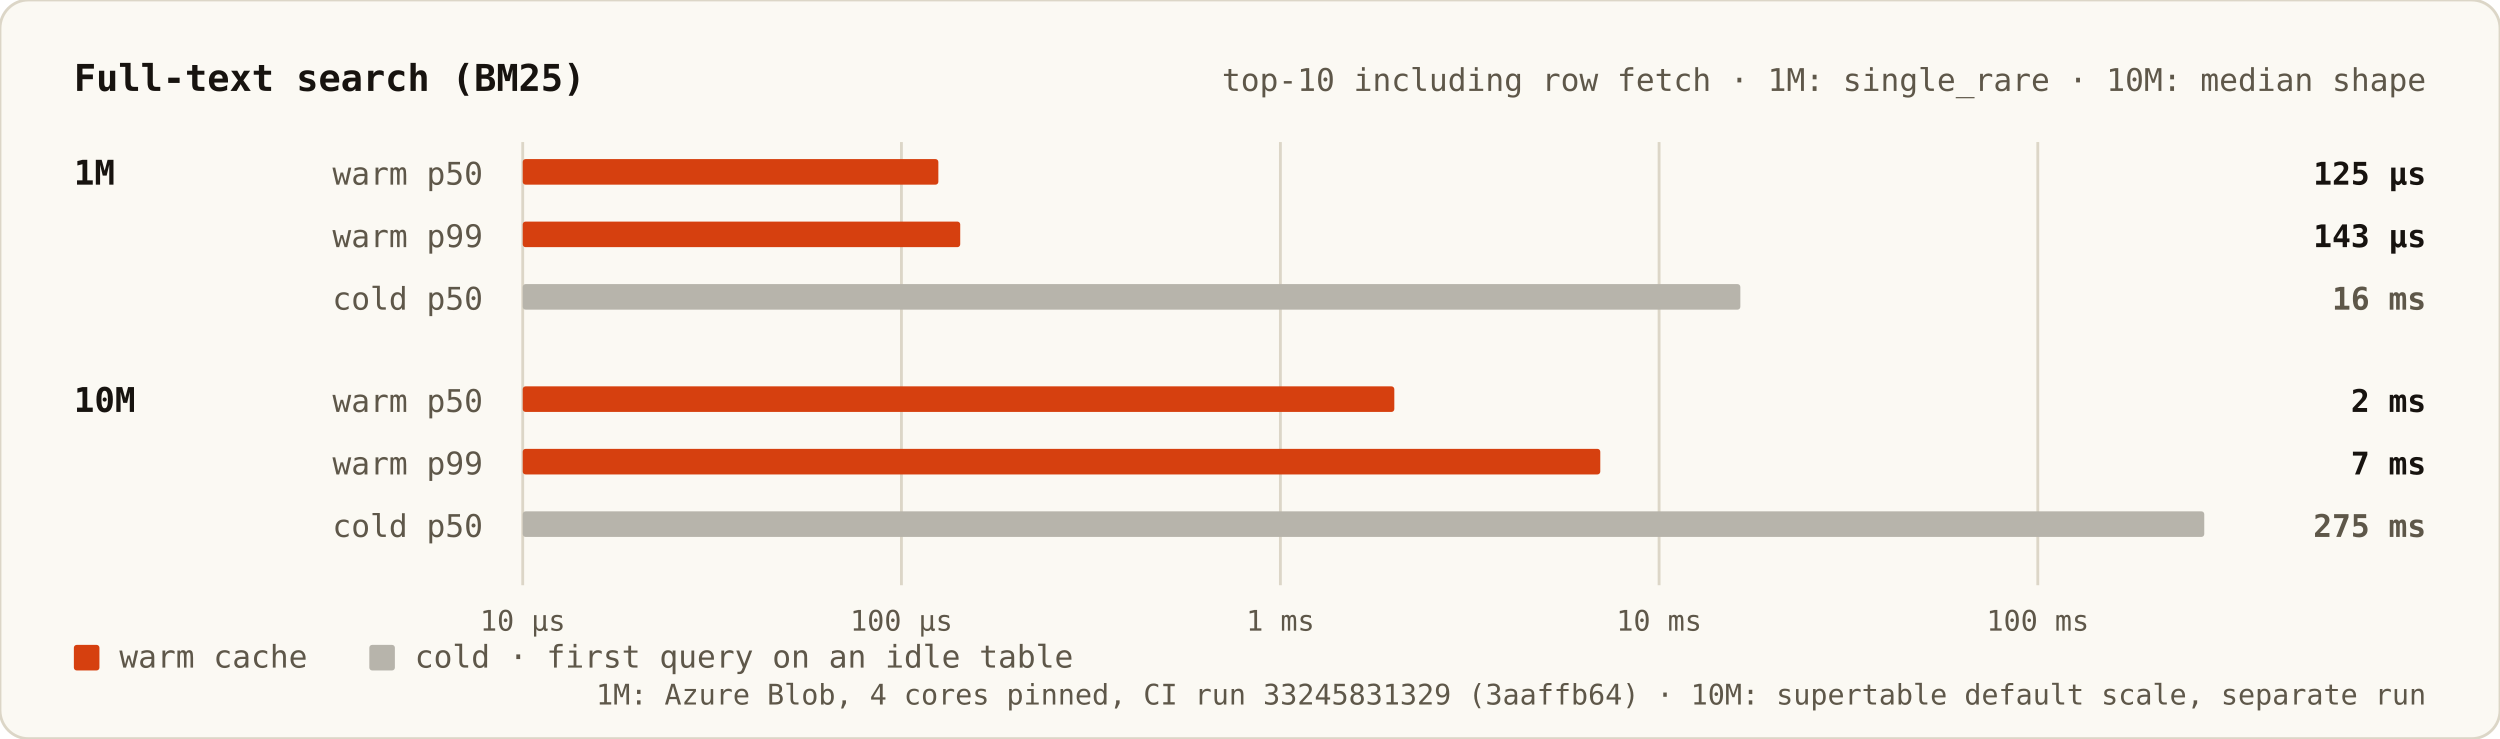
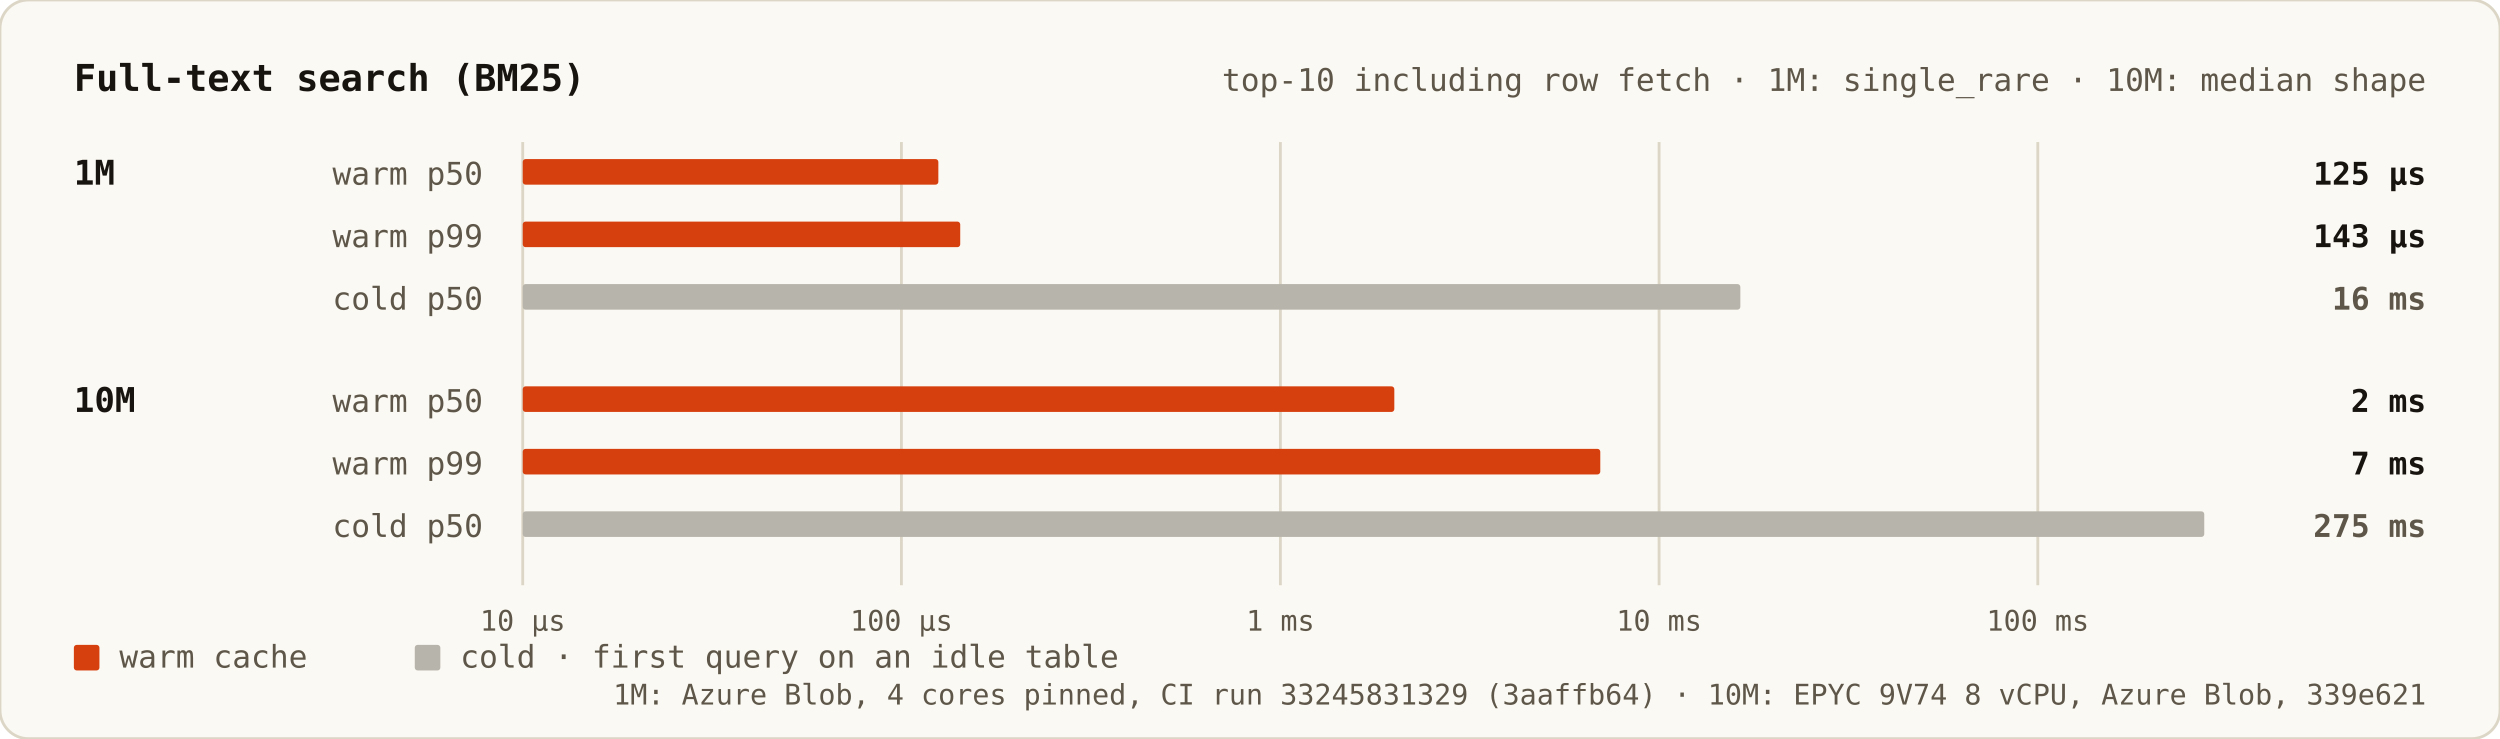
<svg xmlns="http://www.w3.org/2000/svg" width="880" height="260" viewBox="0 0 880 260" role="img">
  <rect width="880" height="260" rx="10" fill="#FBF9F3" stroke="#DCD6C7" />
  <text x="26.0" y="32.0" font-family="ui-monospace, SFMono-Regular, Menlo, Consolas, monospace" font-size="13" fill="#17130F" font-weight="600">Full-text search (BM25)</text>
  <text x="854.0" y="32.0" font-family="ui-monospace, SFMono-Regular, Menlo, Consolas, monospace" font-size="11" fill="#5E5749" text-anchor="end">top-10 including row fetch · 1M: single_rare · 10M: median shape</text>
  <line x1="184.0" y1="50" x2="184.0" y2="206" stroke="#DCD6C7" />
  <text x="184.0" y="222.0" font-family="ui-monospace, SFMono-Regular, Menlo, Consolas, monospace" font-size="10" fill="#5E5749" text-anchor="middle">10 µs</text>
  <line x1="317.3" y1="50" x2="317.3" y2="206" stroke="#DCD6C7" />
  <text x="317.3" y="222.0" font-family="ui-monospace, SFMono-Regular, Menlo, Consolas, monospace" font-size="10" fill="#5E5749" text-anchor="middle">100 µs</text>
  <line x1="450.7" y1="50" x2="450.7" y2="206" stroke="#DCD6C7" />
  <text x="450.7" y="222.0" font-family="ui-monospace, SFMono-Regular, Menlo, Consolas, monospace" font-size="10" fill="#5E5749" text-anchor="middle">1 ms</text>
  <line x1="584.0" y1="50" x2="584.0" y2="206" stroke="#DCD6C7" />
  <text x="584.0" y="222.0" font-family="ui-monospace, SFMono-Regular, Menlo, Consolas, monospace" font-size="10" fill="#5E5749" text-anchor="middle">10 ms</text>
  <line x1="717.3" y1="50" x2="717.3" y2="206" stroke="#DCD6C7" />
  <text x="717.3" y="222.0" font-family="ui-monospace, SFMono-Regular, Menlo, Consolas, monospace" font-size="10" fill="#5E5749" text-anchor="middle">100 ms</text>
  <text x="26.0" y="65.0" font-family="ui-monospace, SFMono-Regular, Menlo, Consolas, monospace" font-size="12" fill="#17130F" font-weight="600">1M</text>
  <text x="170.0" y="65.0" font-family="ui-monospace, SFMono-Regular, Menlo, Consolas, monospace" font-size="11" fill="#5E5749" text-anchor="end">warm p50</text>
  <rect x="184" y="56" width="146.3" height="9" rx="1" fill="#D6400F" />
  <text x="854.0" y="65.0" font-family="ui-monospace, SFMono-Regular, Menlo, Consolas, monospace" font-size="11" fill="#17130F" font-weight="600" text-anchor="end">125 µs</text>
  <text x="170.0" y="87.0" font-family="ui-monospace, SFMono-Regular, Menlo, Consolas, monospace" font-size="11" fill="#5E5749" text-anchor="end">warm p99</text>
  <rect x="184" y="78" width="154.0" height="9" rx="1" fill="#D6400F" />
  <text x="854.0" y="87.0" font-family="ui-monospace, SFMono-Regular, Menlo, Consolas, monospace" font-size="11" fill="#17130F" font-weight="600" text-anchor="end">143 µs</text>
  <text x="170.0" y="109.0" font-family="ui-monospace, SFMono-Regular, Menlo, Consolas, monospace" font-size="11" fill="#5E5749" text-anchor="end">cold p50</text>
  <rect x="184" y="100" width="428.6" height="9" rx="1" fill="#B7B4AB" />
  <text x="854.0" y="109.0" font-family="ui-monospace, SFMono-Regular, Menlo, Consolas, monospace" font-size="11" fill="#5E5749" font-weight="600" text-anchor="end">16 ms</text>
  <text x="26.0" y="145.0" font-family="ui-monospace, SFMono-Regular, Menlo, Consolas, monospace" font-size="12" fill="#17130F" font-weight="600">10M</text>
  <text x="170.0" y="145.0" font-family="ui-monospace, SFMono-Regular, Menlo, Consolas, monospace" font-size="11" fill="#5E5749" text-anchor="end">warm p50</text>
  <rect x="184" y="136" width="306.8" height="9" rx="1" fill="#D6400F" />
  <text x="854.0" y="145.0" font-family="ui-monospace, SFMono-Regular, Menlo, Consolas, monospace" font-size="11" fill="#17130F" font-weight="600" text-anchor="end">2 ms</text>
  <text x="170.0" y="167.0" font-family="ui-monospace, SFMono-Regular, Menlo, Consolas, monospace" font-size="11" fill="#5E5749" text-anchor="end">warm p99</text>
  <rect x="184" y="158" width="379.3" height="9" rx="1" fill="#D6400F" />
  <text x="854.0" y="167.0" font-family="ui-monospace, SFMono-Regular, Menlo, Consolas, monospace" font-size="11" fill="#17130F" font-weight="600" text-anchor="end">7 ms</text>
  <text x="170.0" y="189.0" font-family="ui-monospace, SFMono-Regular, Menlo, Consolas, monospace" font-size="11" fill="#5E5749" text-anchor="end">cold p50</text>
  <rect x="184" y="180" width="591.9" height="9" rx="1" fill="#B7B4AB" />
  <text x="854.0" y="189.0" font-family="ui-monospace, SFMono-Regular, Menlo, Consolas, monospace" font-size="11" fill="#5E5749" font-weight="600" text-anchor="end">275 ms</text>
  <rect x="26" y="227" width="9" height="9" rx="1" fill="#D6400F" />
  <text x="42.0" y="235.0" font-family="ui-monospace, SFMono-Regular, Menlo, Consolas, monospace" font-size="11" fill="#5E5749">warm cache</text>
-   <rect x="130" y="227" width="9" height="9" rx="1" fill="#B7B4AB" />
-   <text x="146.0" y="235.0" font-family="ui-monospace, SFMono-Regular, Menlo, Consolas, monospace" font-size="11" fill="#5E5749">cold · first query on an idle table</text>
-   <text x="854.0" y="248.0" font-family="ui-monospace, SFMono-Regular, Menlo, Consolas, monospace" font-size="10" fill="#5E5749" text-anchor="end">1M: Azure Blob, 4 cores pinned, CI run 33245831329 (3aaffb64) · 10M: supertable default scale, separate run</text>
+   <rect x="146" y="227" width="9" height="9" rx="1" fill="#B7B4AB" />
+   <text x="162.0" y="235.0" font-family="ui-monospace, SFMono-Regular, Menlo, Consolas, monospace" font-size="11" fill="#5E5749">cold · first query on an idle table</text>
+   <text x="854.0" y="248.0" font-family="ui-monospace, SFMono-Regular, Menlo, Consolas, monospace" font-size="10" fill="#5E5749" text-anchor="end">1M: Azure Blob, 4 cores pinned, CI run 33245831329 (3aaffb64) · 10M: EPYC 9V74 8 vCPU, Azure Blob, 339e621</text>
</svg>
